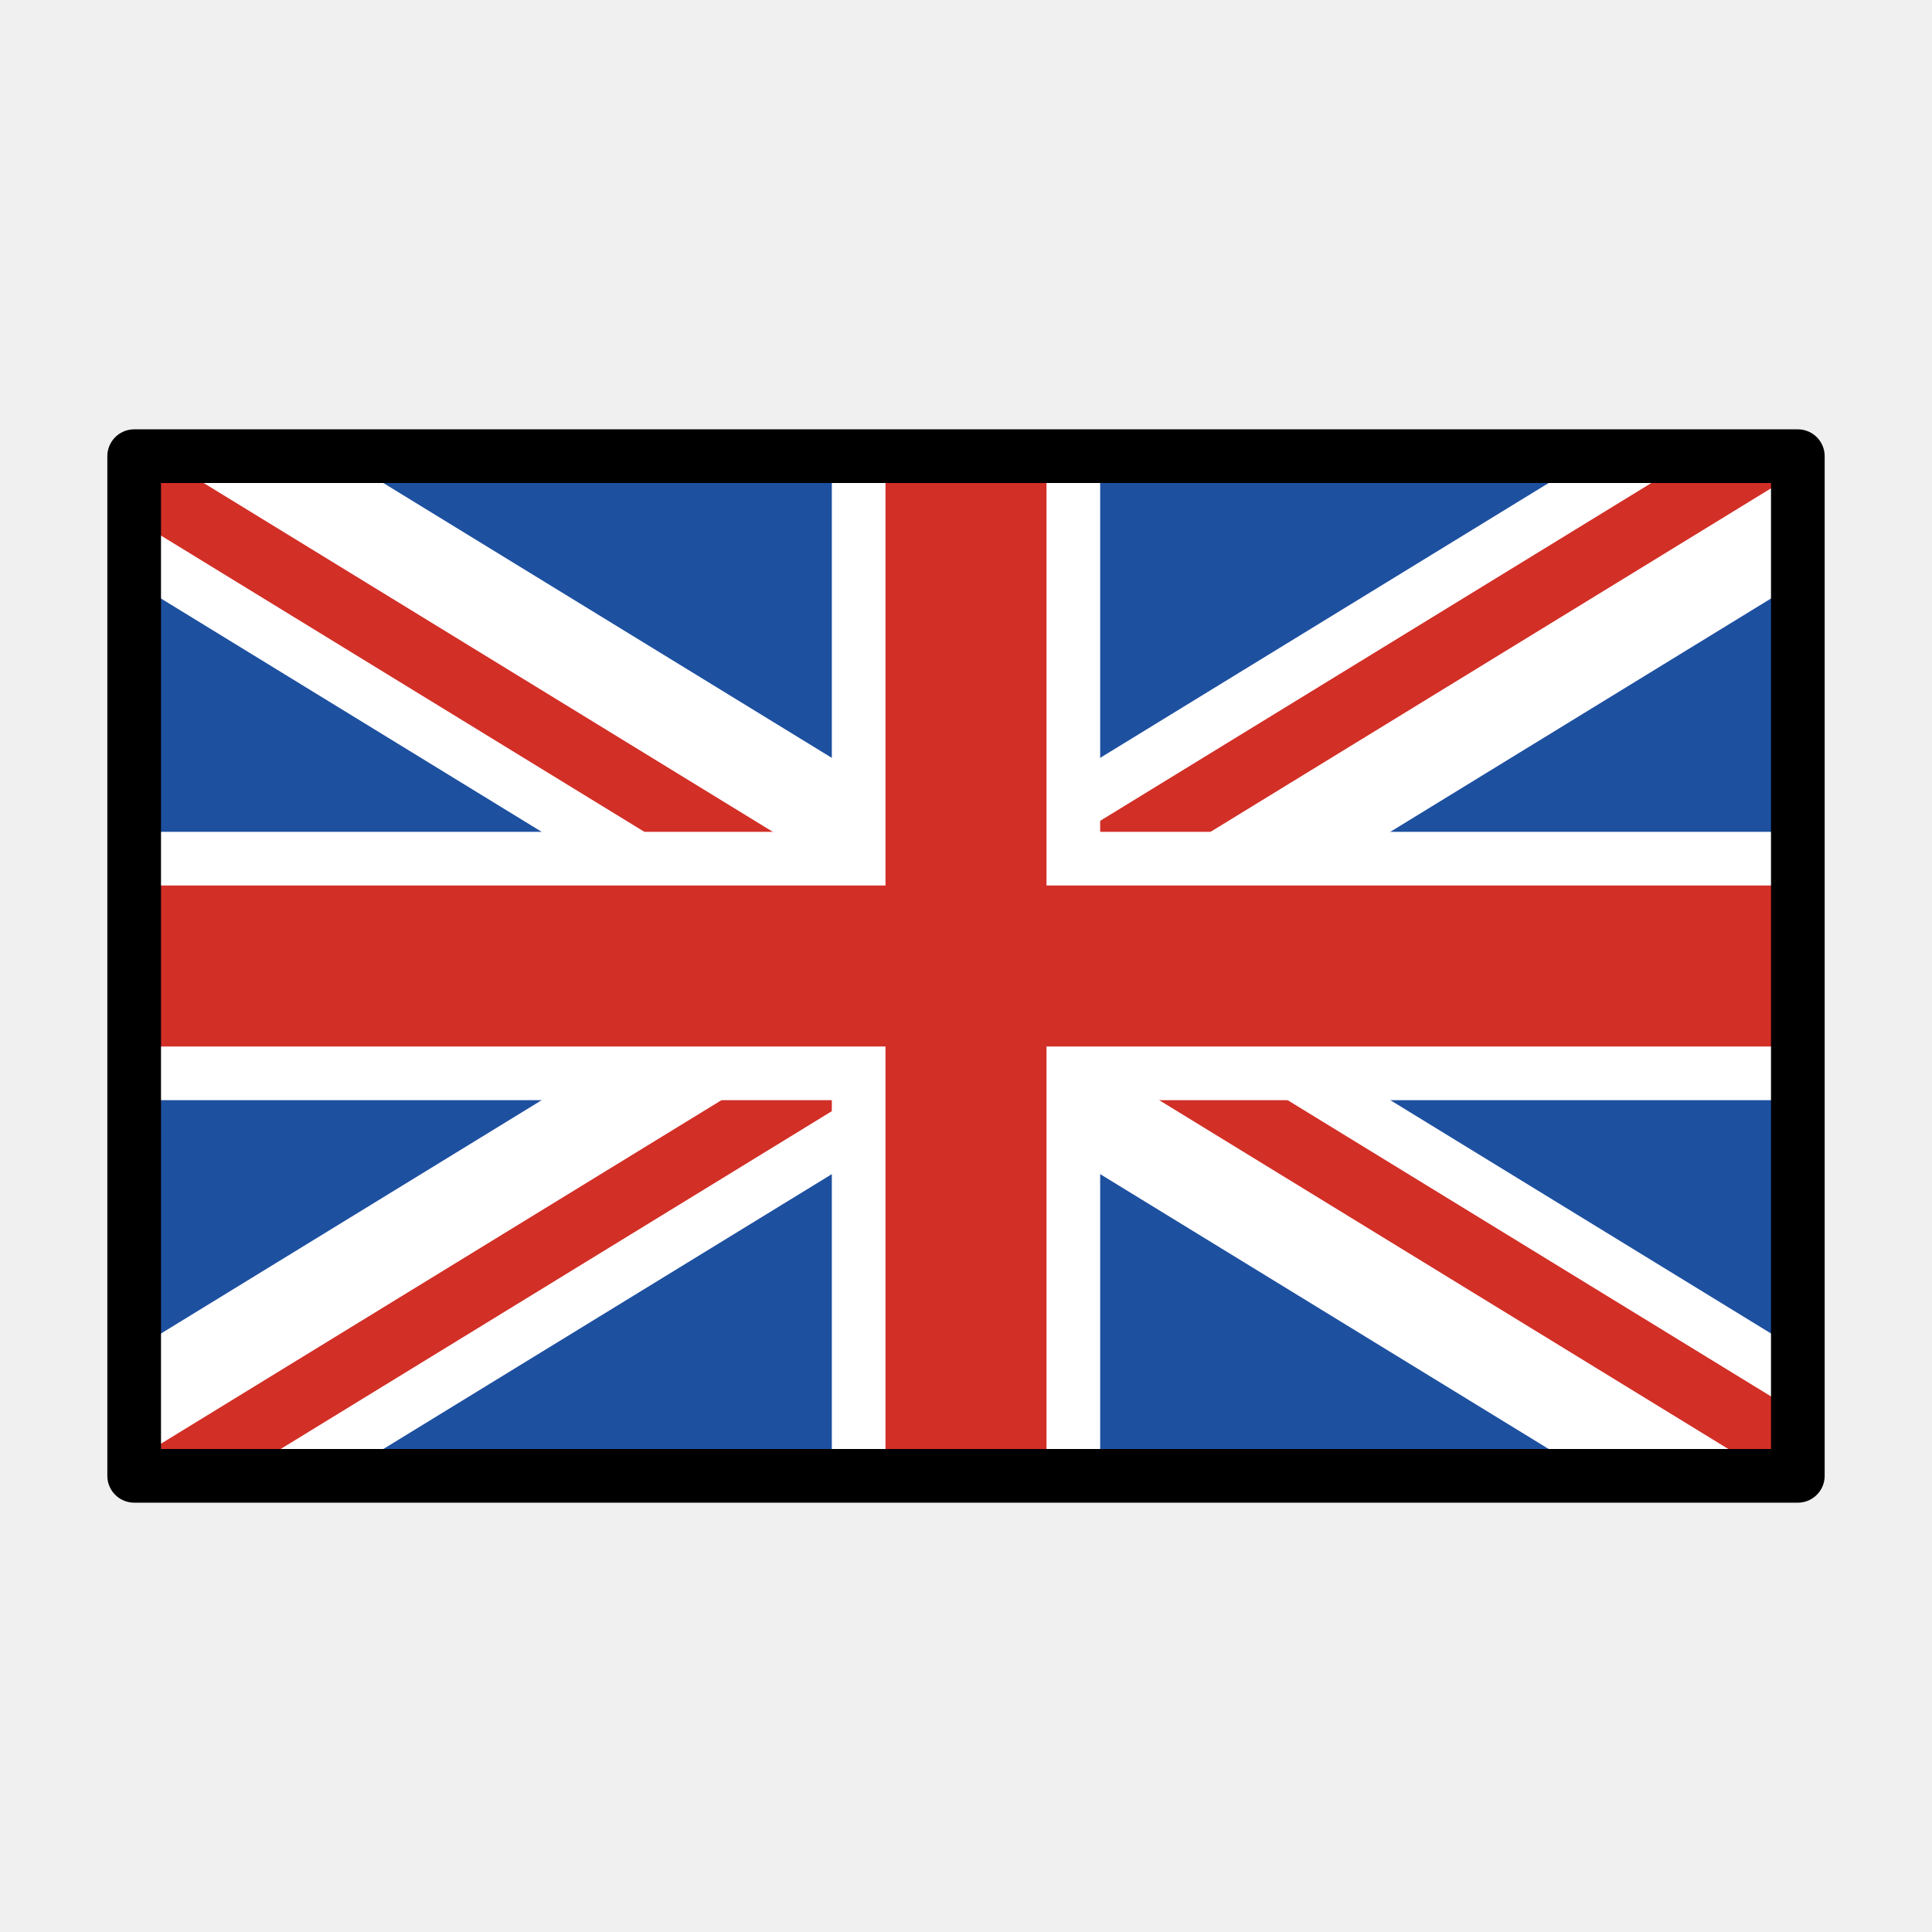
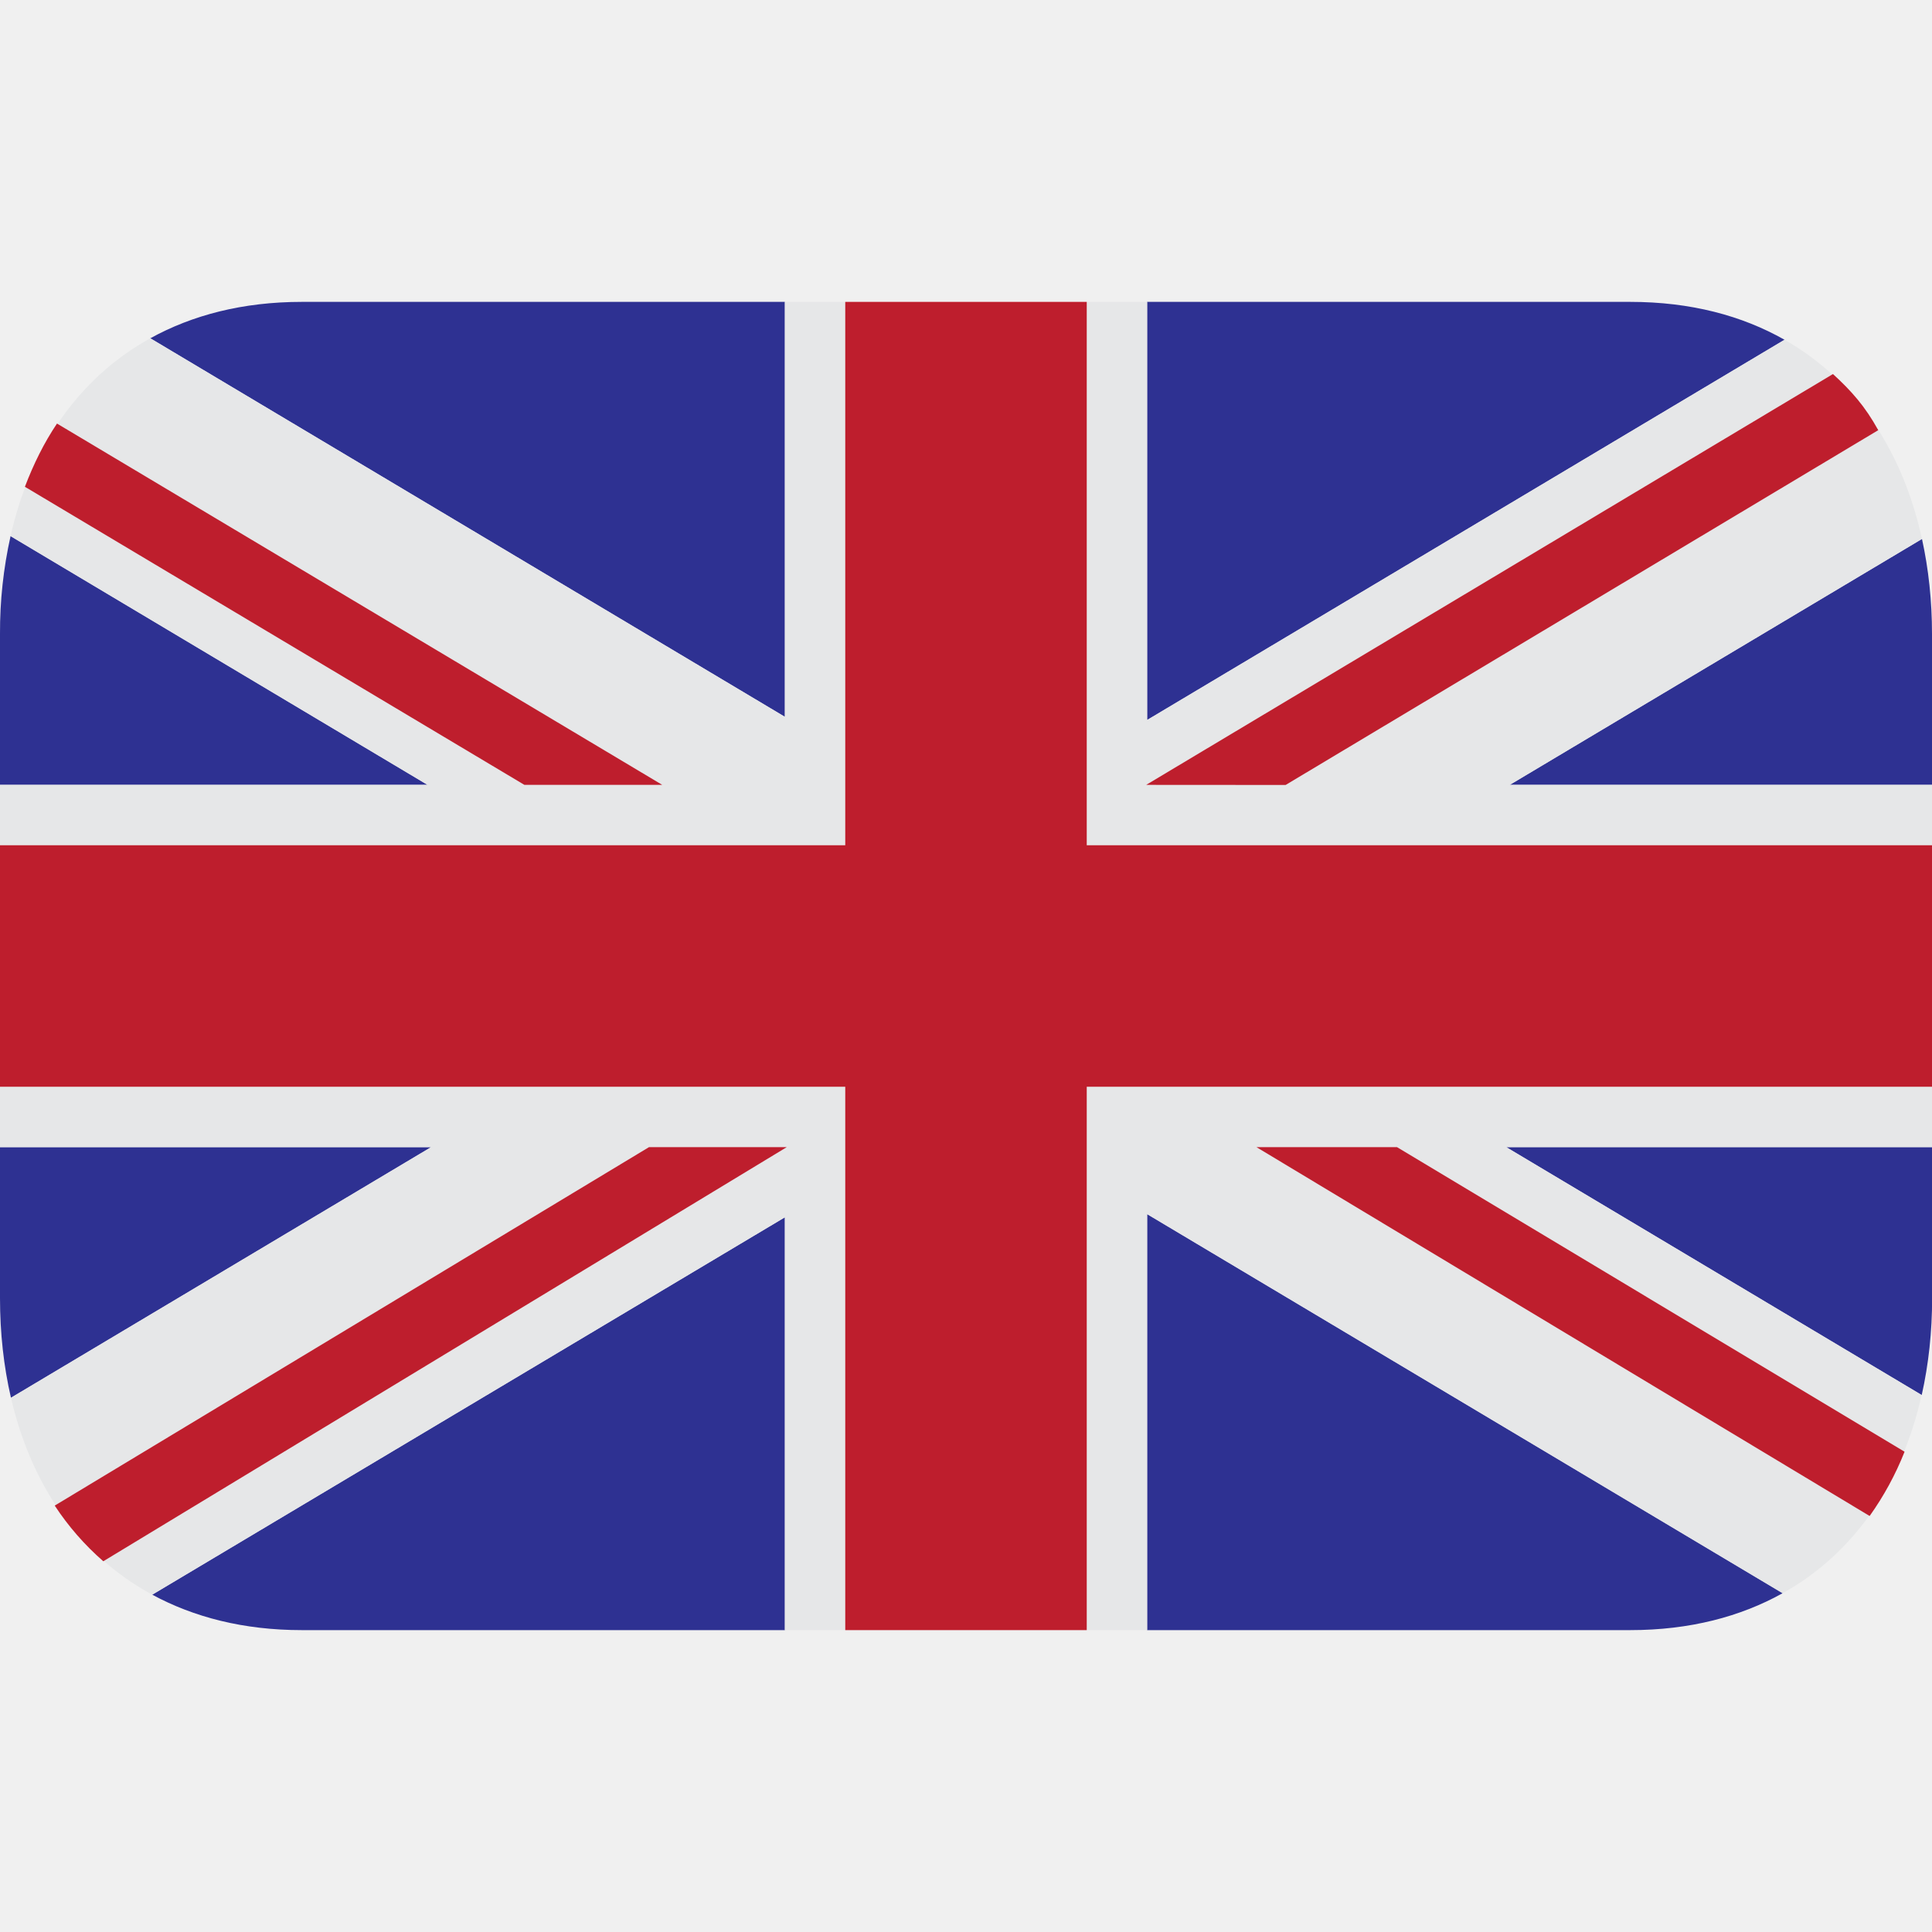
- <svg xmlns="http://www.w3.org/2000/svg" width="72" height="72" viewBox="0 0 72 72">
-   <path fill="#1e50a0" d="M5 17h62v38H5z" />
-   <path fill="#fff" d="M40 28.856V32h10.181L67 21.691V17h-7.654z" />
-   <path fill="#d22f27" d="M67 17h-3.827L40 31.203V32h3.482L67 17.586z" />
-   <path fill="#fff" d="M59.347 55H67v-4.692L50.182 40H40v3.143z" />
-   <path fill="#d22f27" d="M67 55v-2.347L46.355 40h-4.787l24.474 15z" />
-   <path fill="#fff" d="M32 43.144V40H21.819L5 50.309V55h7.654z" />
-   <path fill="#d22f27" d="M5 55h3.827L32 40.797V40h-3.482L5 54.414z" />
-   <path fill="#fff" d="M12.653 17H5v4.692L21.818 32H32v-3.143z" />
-   <path fill="#d22f27" d="M5 17v2.347L25.646 32h4.786L5.958 17z" />
-   <path fill="#fff" d="M5 31h62v10H5z" />
-   <path fill="#fff" d="M31 17h10v38H31z" />
-   <path fill="#d22f27" d="M5 33h62v6H5z" />
-   <path fill="#d22f27" d="M33 17h6v38h-6z" />
-   <path fill="none" stroke="#000" stroke-linecap="round" stroke-linejoin="round" stroke-width="2" d="M5 17h62v38H5z" />
+ <svg xmlns="http://www.w3.org/2000/svg" width="72" height="72" viewBox="0 0 64 64">
+   <path fill="#2e3192" d="M38 54h16c1.977 0 3.657-.446 5.052-1.223L38 40.219zm25.66-7.79c.228-1.017.344-2.094.344-3.211v-5h-14.11l13.762 8.211M.35 17.759A14.6 14.6 0 0 0 0 21v5h14.164zM26 10H10c-1.963 0-3.632.44-5.021 1.206L26 23.746zM5.043 52.826C6.419 53.57 8.066 54 10 54h16V40.324zM0 38v5c0 1.151.122 2.26.363 3.303L14.282 38zm59.115-26.745C57.709 10.457 56.006 10 54 10H38v13.851zM64 26v-5c0-1.094-.113-2.149-.332-3.147L50.012 26z" />
+   <path fill="#e6e7e8" d="m50.012 26l13.656-8.147c-.626-2.864-2.15-5.235-4.553-6.598L38 23.851V10h-2v18h28v-2zM0 36v2h14.282L.363 46.303c.661 2.855 2.231 5.199 4.68 6.523L26 40.324V54h2V36zm64 0H36v18h2V40.219l21.052 12.559c2.421-1.348 3.964-3.706 4.604-6.566L49.894 38H64zM26 10v13.746L4.979 11.206C2.549 12.546.996 14.9.349 17.759L14.164 26H0v2h28V10z" />
+   <path fill="#be1e2d" d="M36 28V10h-8v18H0v8h28v18h8V36h28v-8z" />
+   <path fill="#be1e2d" d="M21.938 26L1.888 14.031c-.431.64-.777 1.344-1.063 2.094L17.372 26h4.563M63.09 48.09L46.277 38h-4.656l20.313 12.219a10 10 0 0 0 1.156-2.125m-2.371-35.703L37.969 26l4.619.003L62.219 14.25c-.438-.797-.9-1.311-1.5-1.859M1.813 49.875a9 9 0 0 0 1.609 1.844L26.063 38H21.5z" />
</svg>
